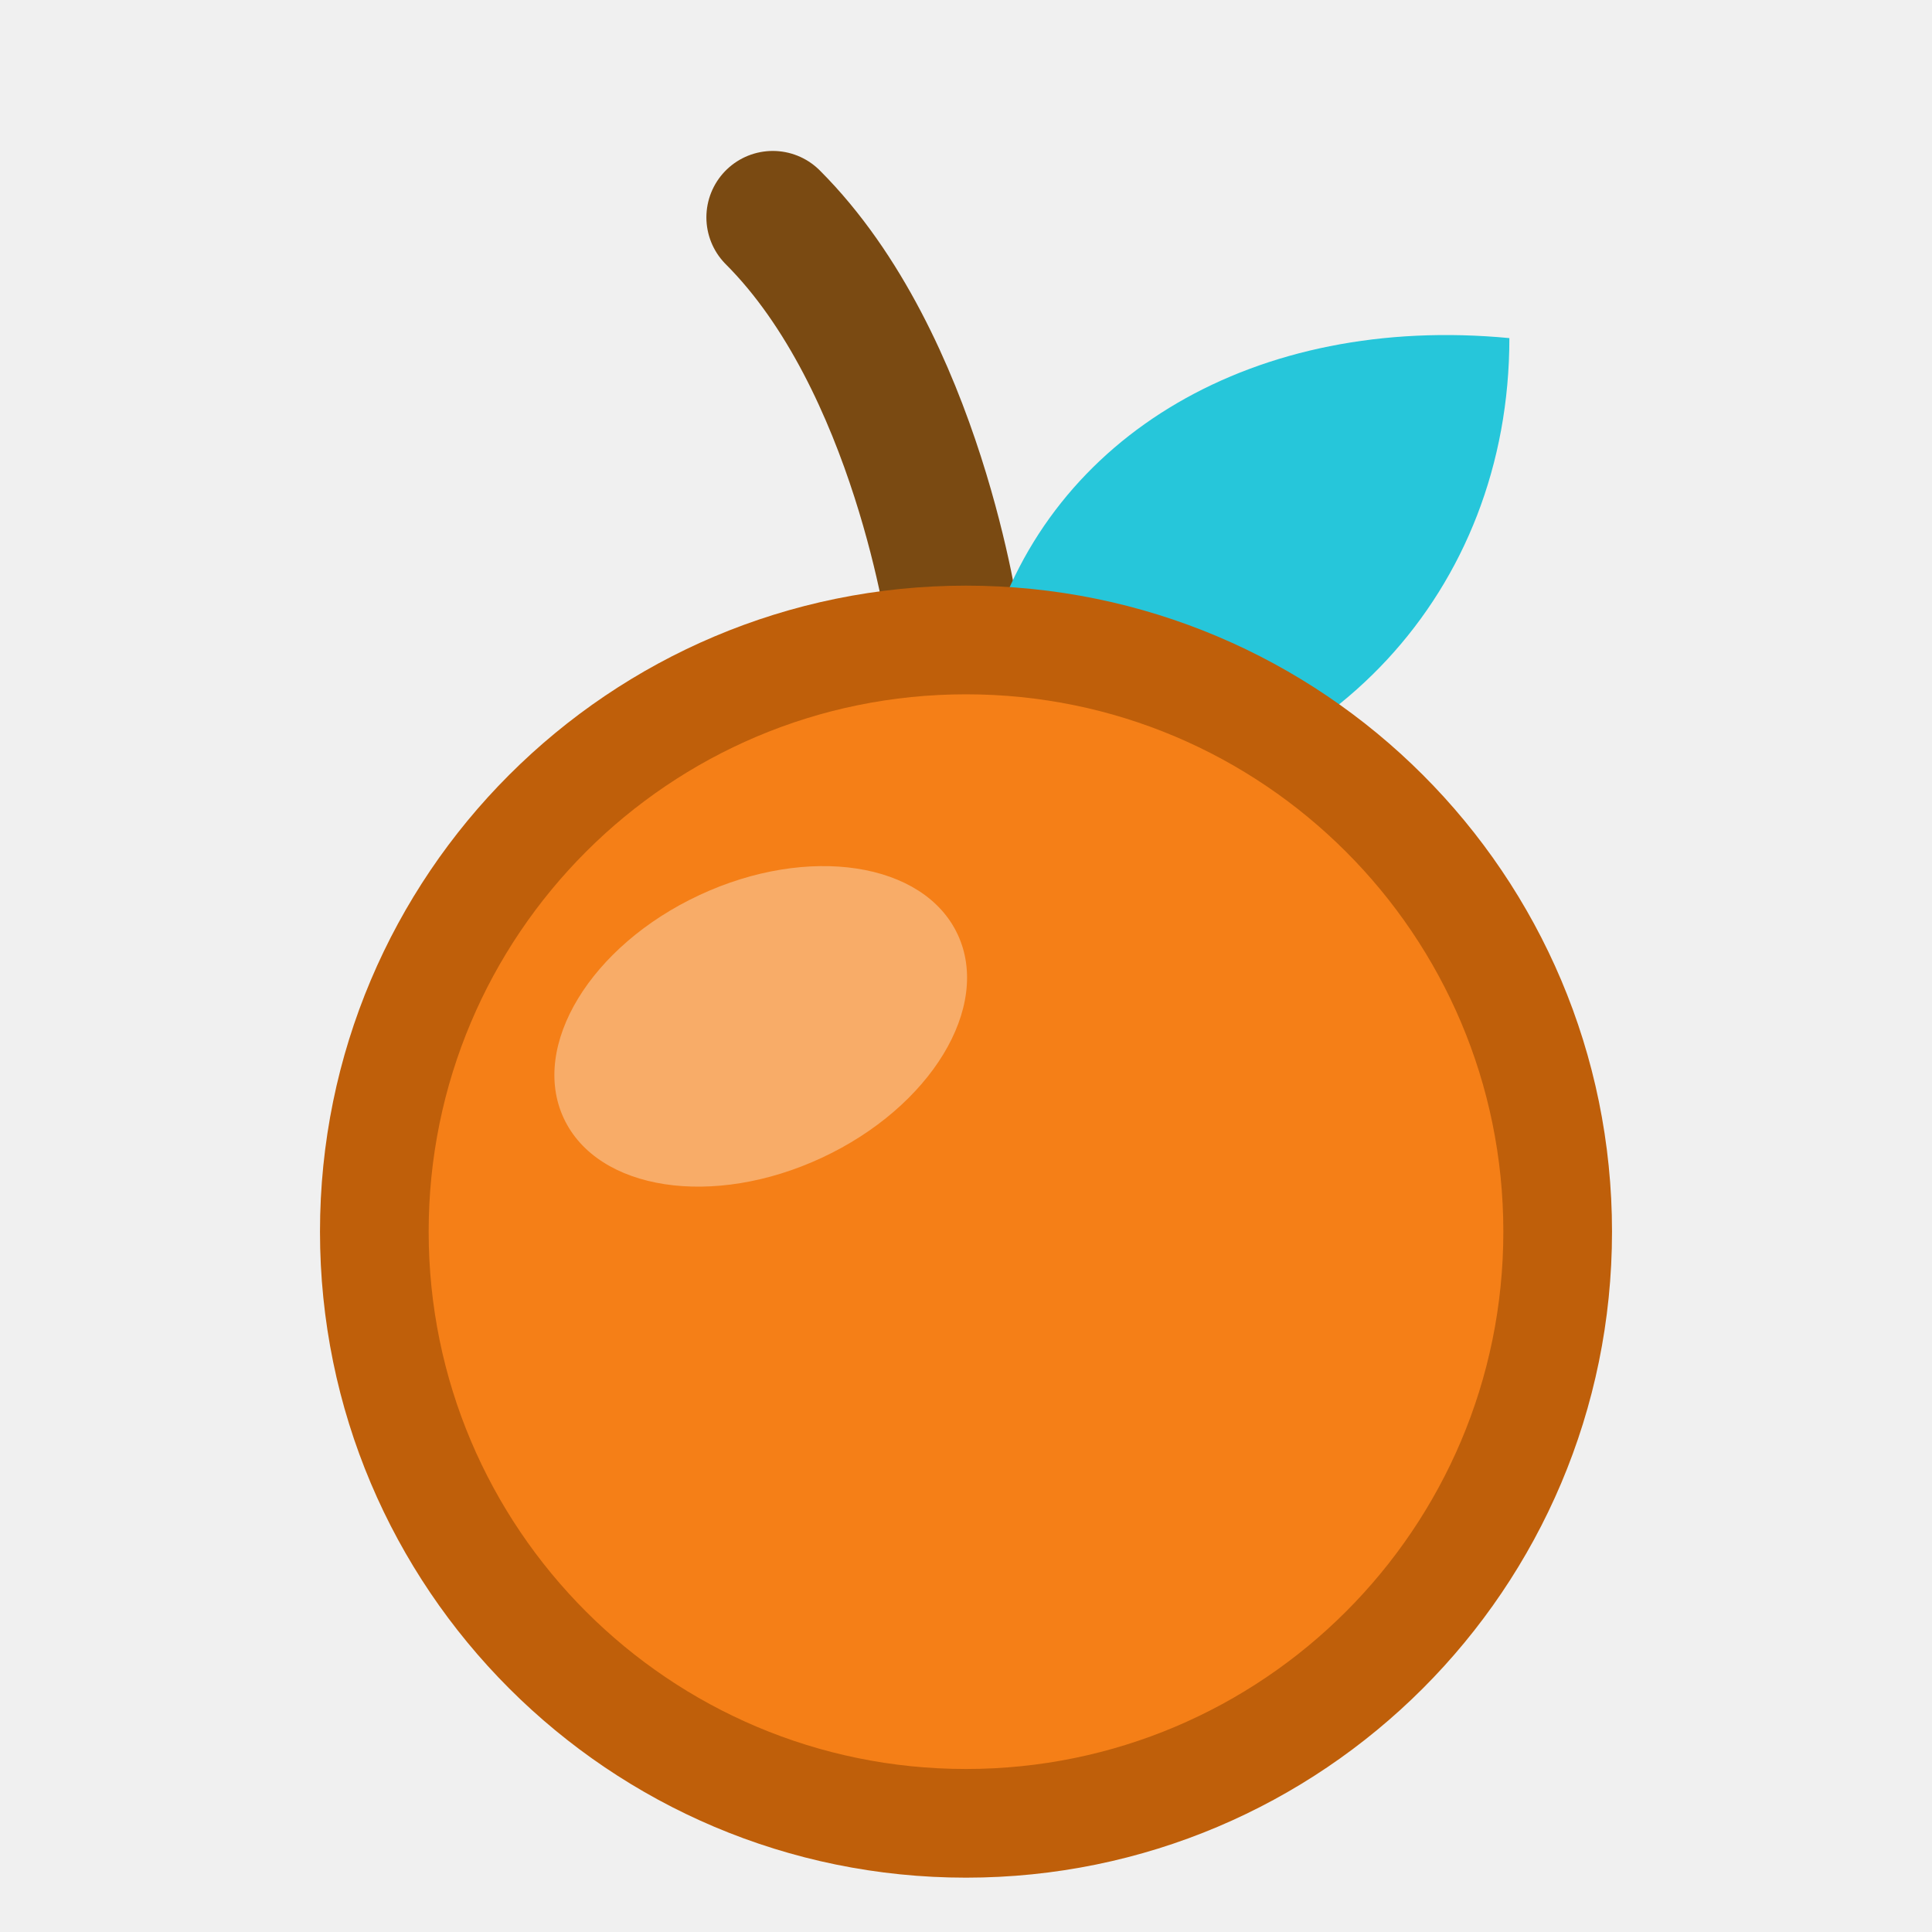
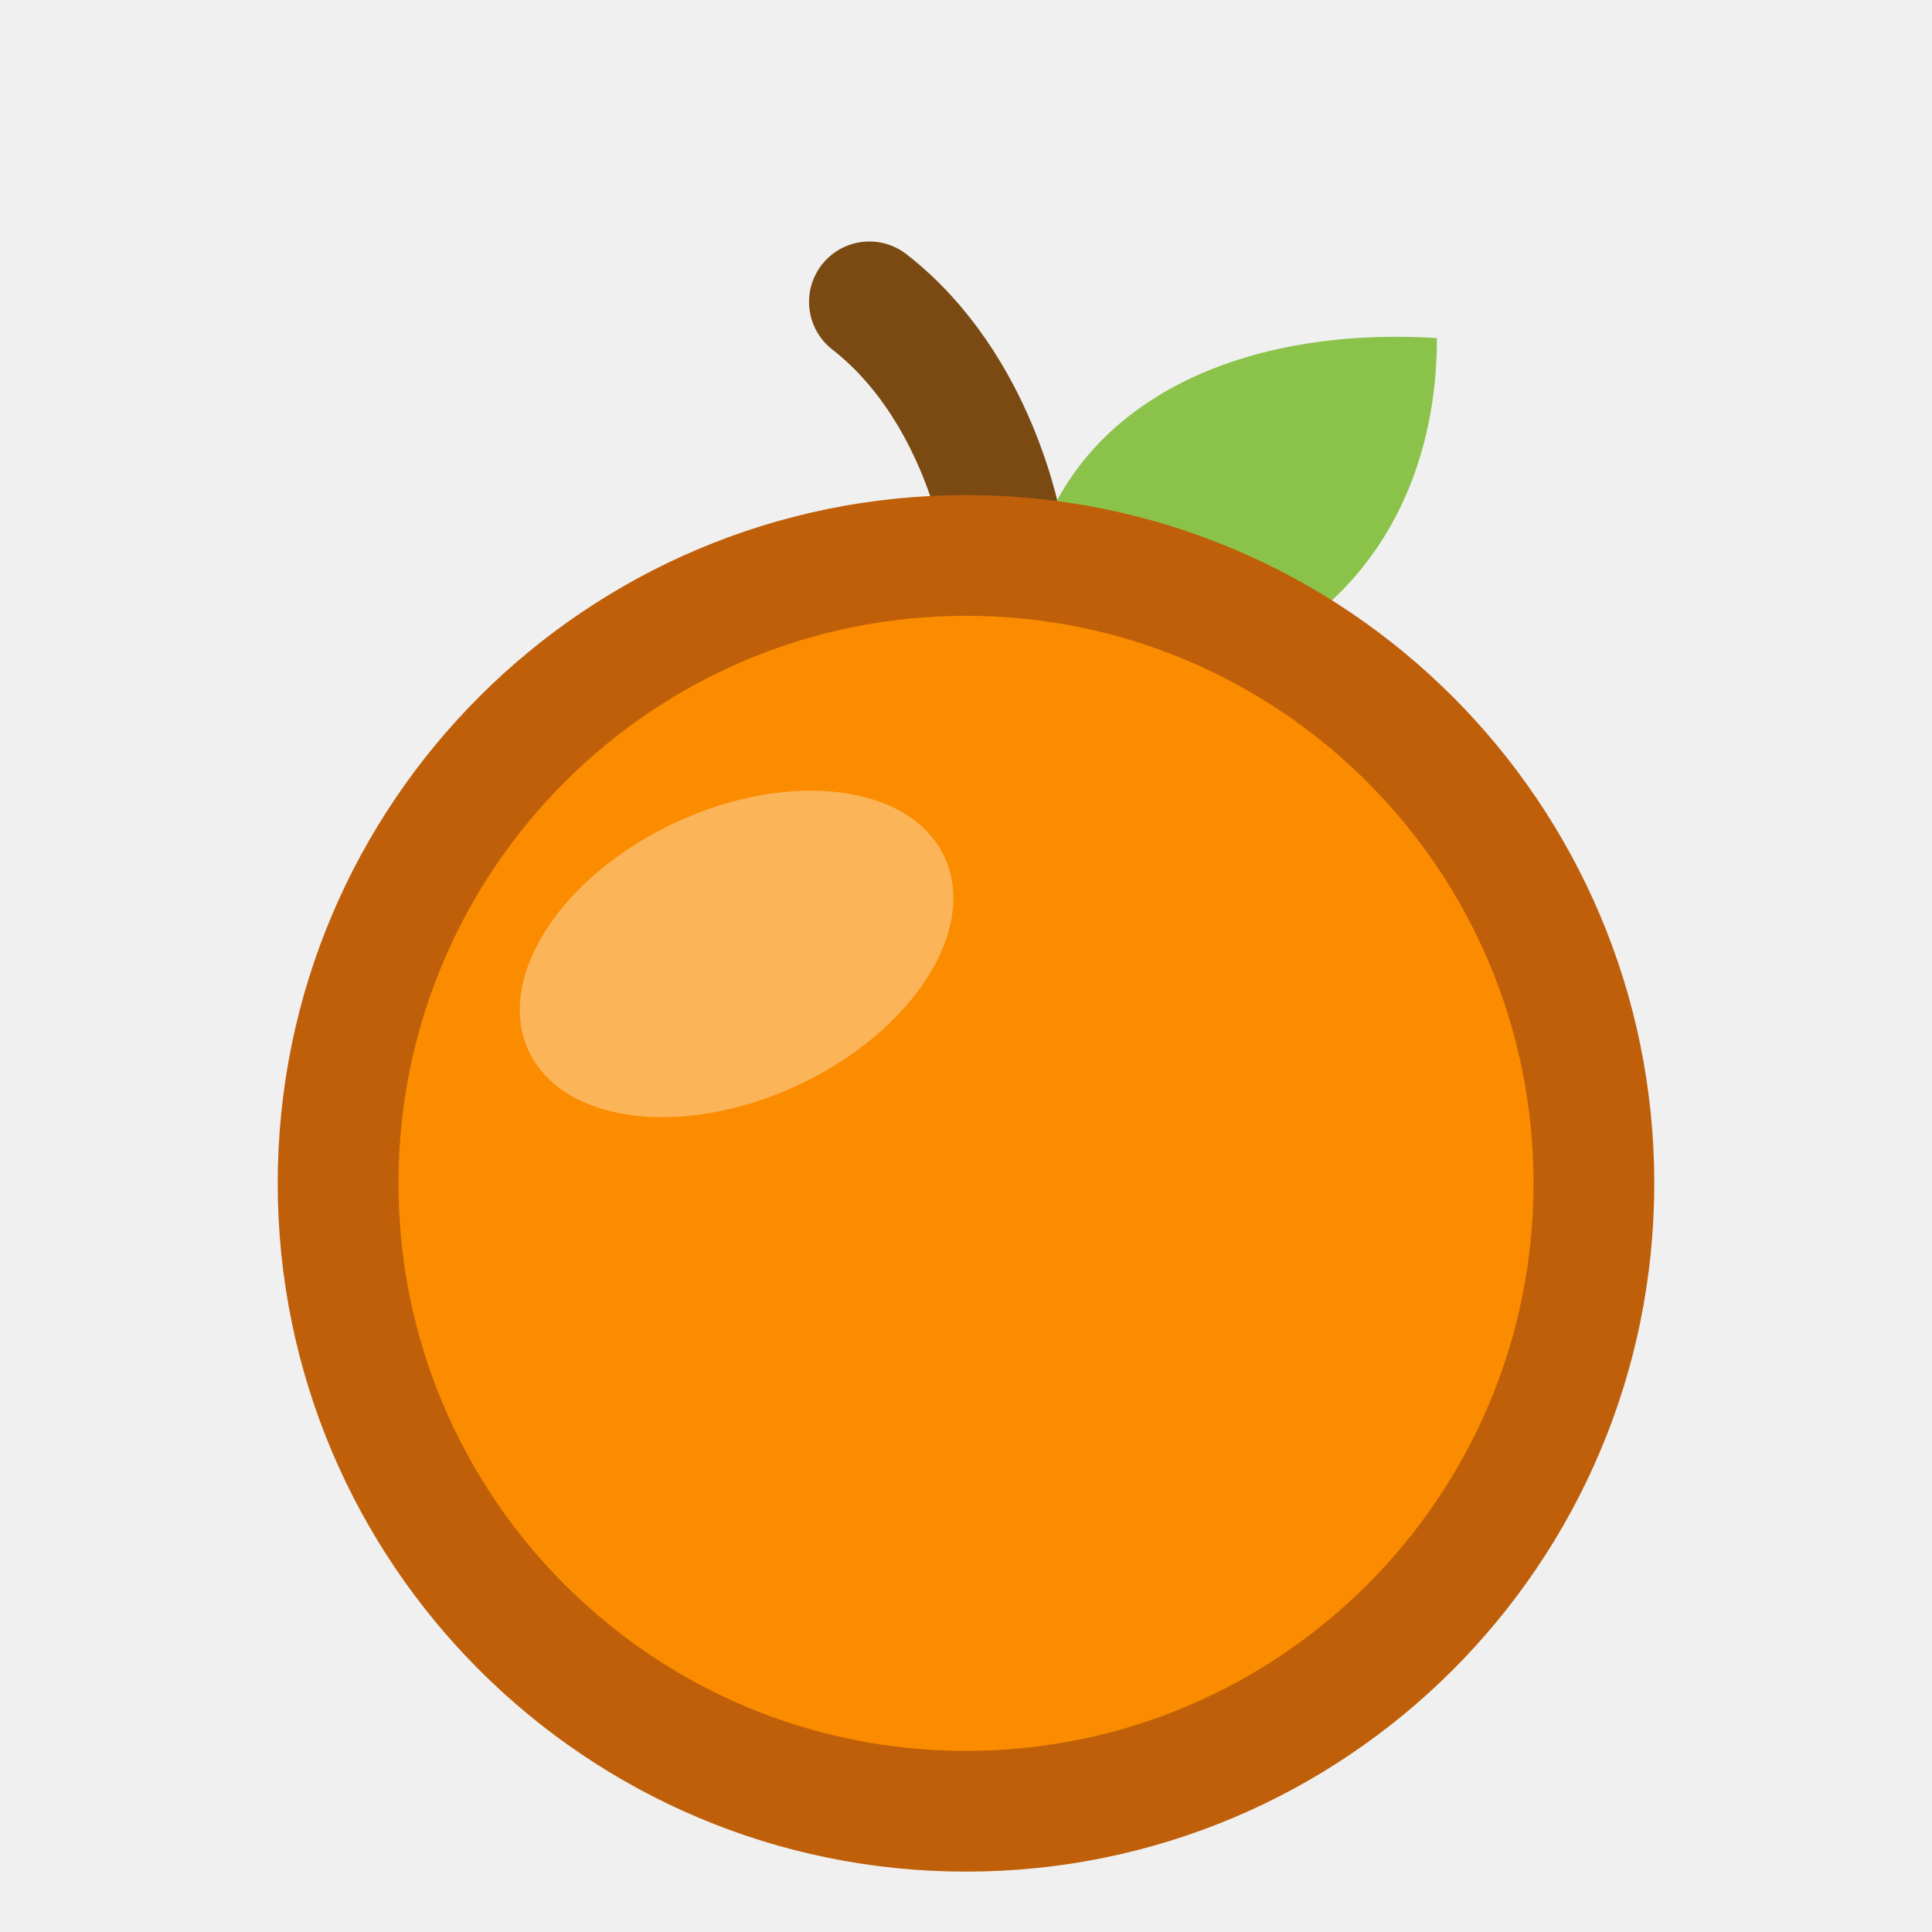
<svg xmlns="http://www.w3.org/2000/svg" width="16" height="16" viewBox="0 0 16 16">
-   <path d="M 7.9 5.2 C 7.9 5.2 7.6 3.0 6.4 1.8" stroke="#7a4a12" stroke-width="1.1" fill="none" stroke-linecap="round" />
-   <path d="M 8.2 5.3 C 8.7 3.6 10.4 2.6 12.5 2.8 C 12.5 4.9 11.0 6.5 8.9 6.7 C 8.6 6.6 8.4 6.0 8.2 5.3 Z" fill="#26c6da" />
-   <circle cx="8" cy="10.2" r="4.9" fill="#f57f17" stroke="#bf5f0a" stroke-width="0.9" />
-   <ellipse cx="6.3" cy="8.5" rx="1.8" ry="1.2" fill="#ffffff" opacity="0.35" transform="rotate(-25 6.3 8.5)" />
+   <path d="M 8.3 4.4 C 8.3 4.4 8.1 3.2 7.2 2.5" stroke="#7a4a12" stroke-width="1" fill="none" stroke-linecap="round" />
+   <path d="M 8.6 4.5 C 9.0 3.3 10.3 2.7 11.9 2.8 C 11.9 4.4 10.9 5.6 9.2 5.7 C 9.0 5.6 8.8 5.1 8.6 4.5 Z" fill="#8bc34a" />
+   <circle cx="8" cy="9.8" r="5.2" fill="#fb8c00" stroke="#bf5f0a" stroke-width="1" />
+   <ellipse cx="6.1" cy="7.9" rx="1.9" ry="1.2" fill="#ffffff" opacity="0.35" transform="rotate(-25 6.1 7.9)" />
</svg>
